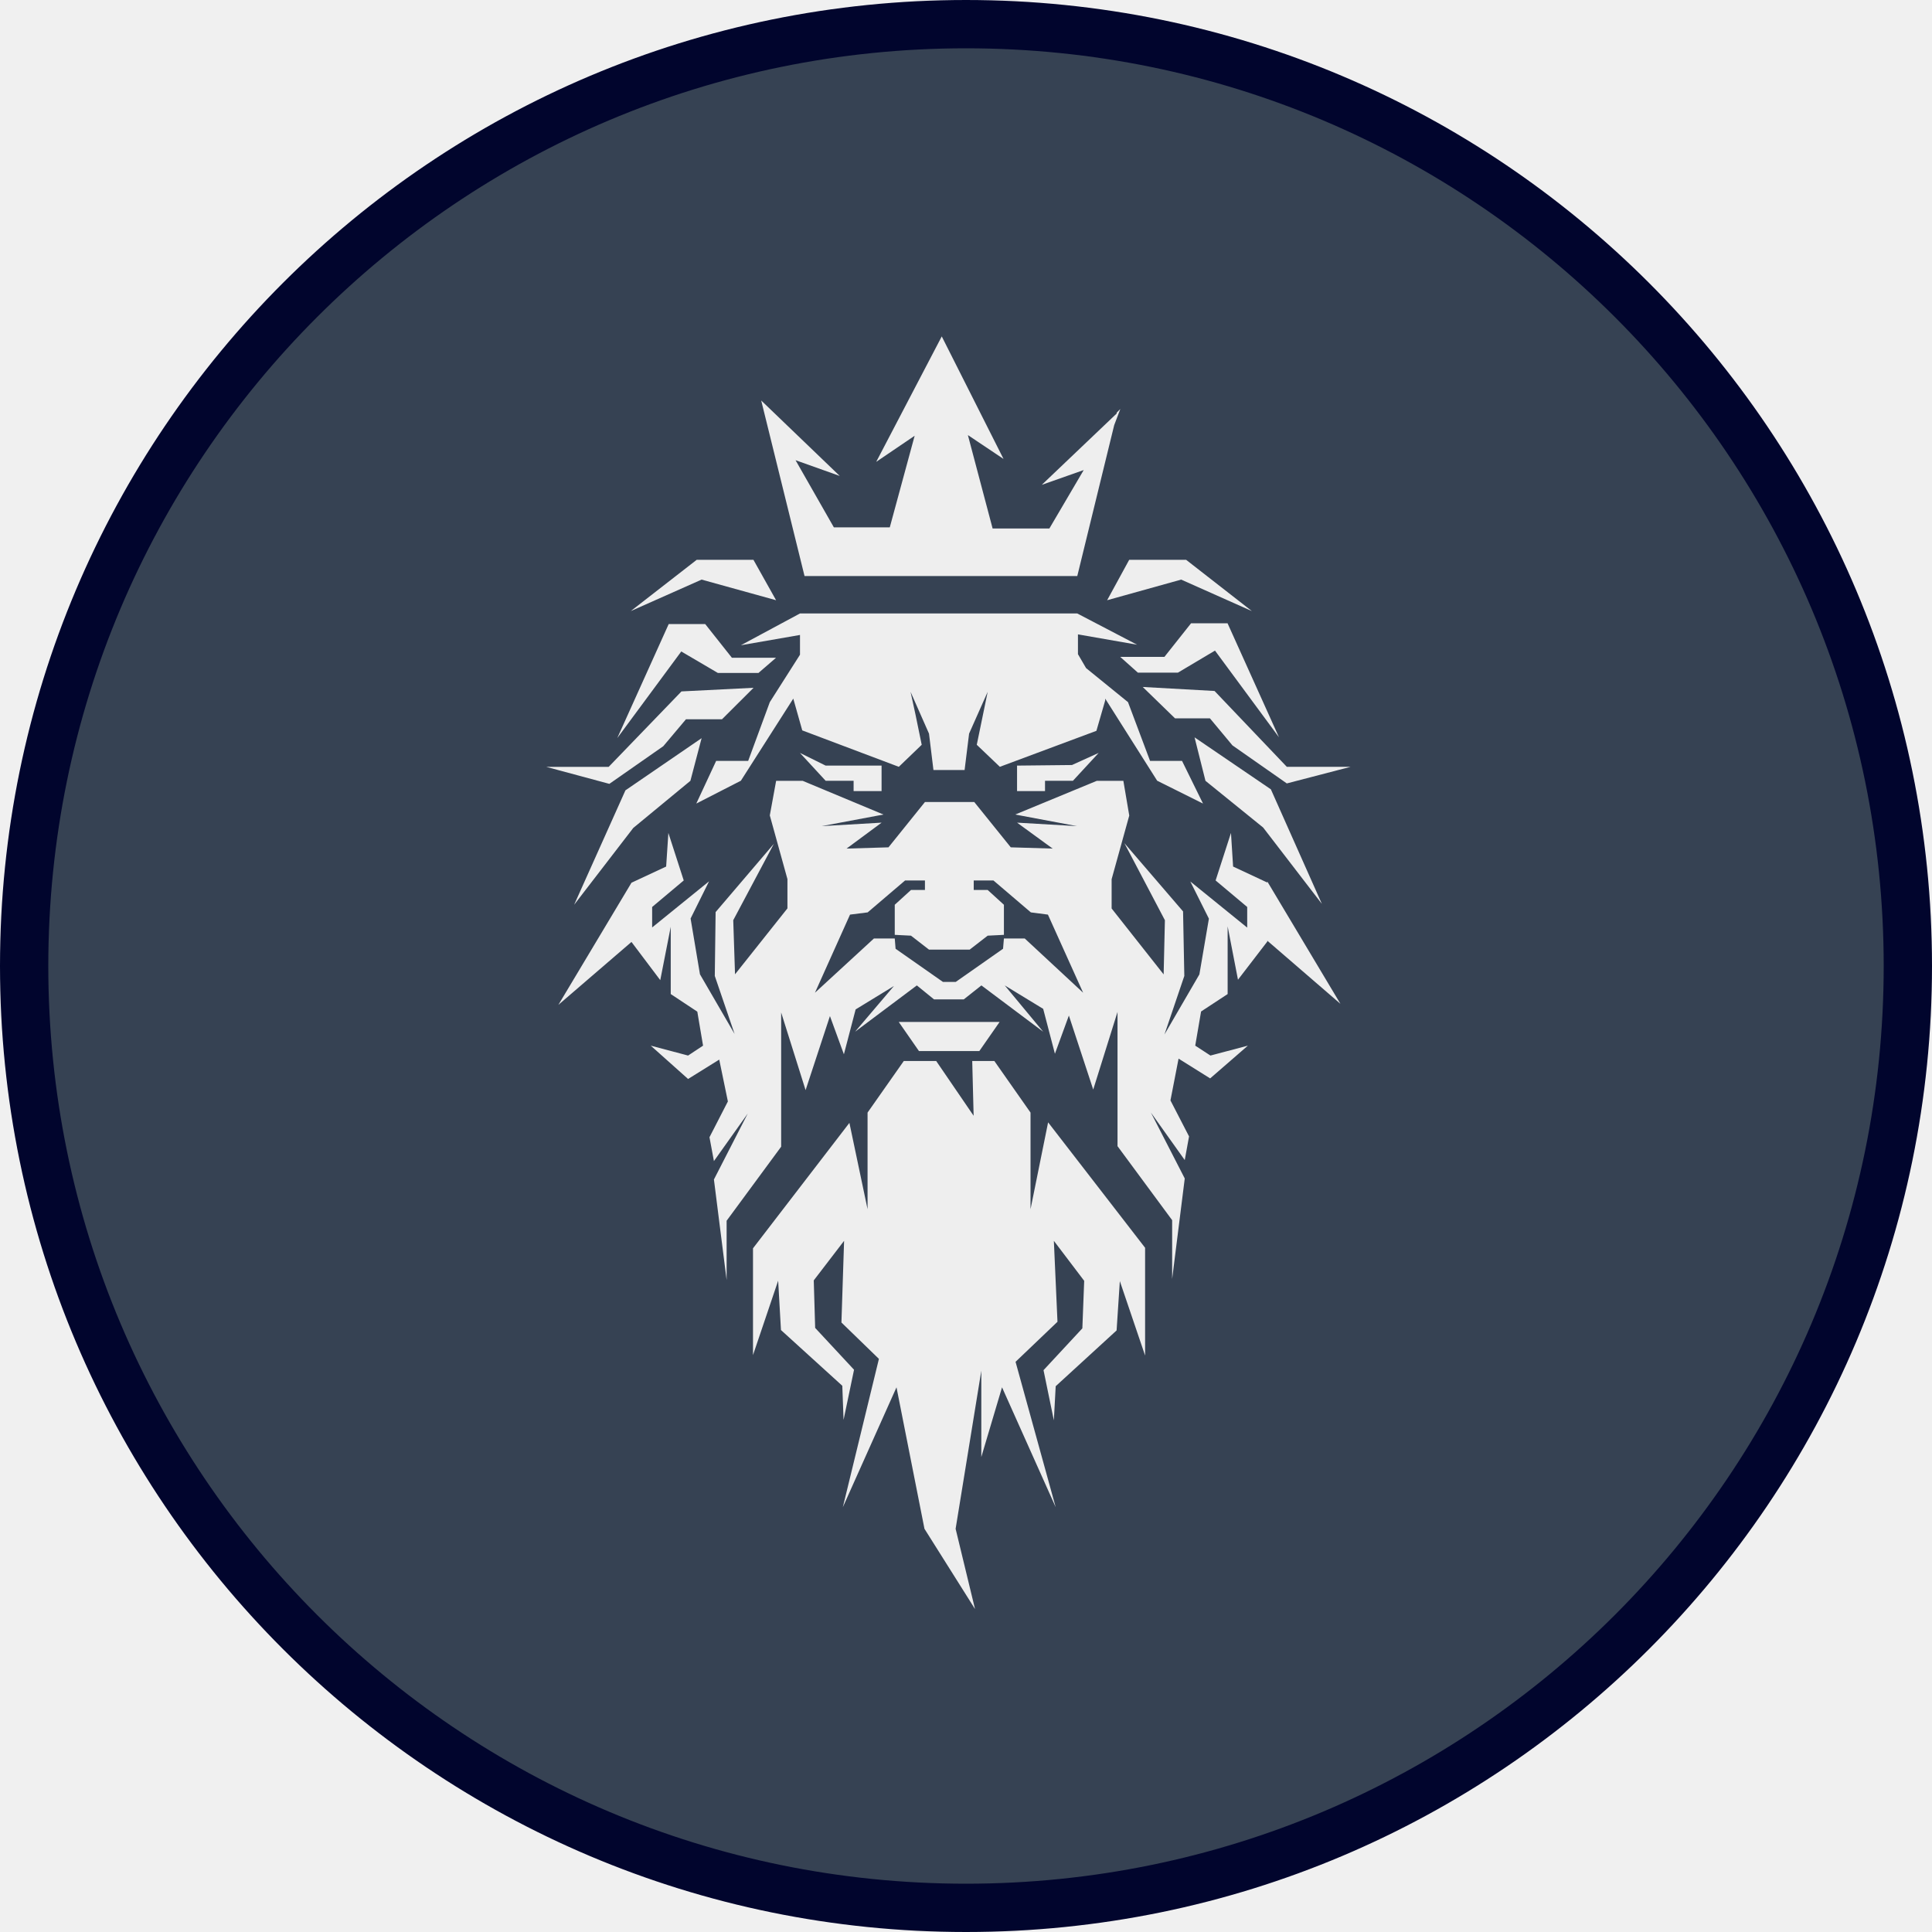
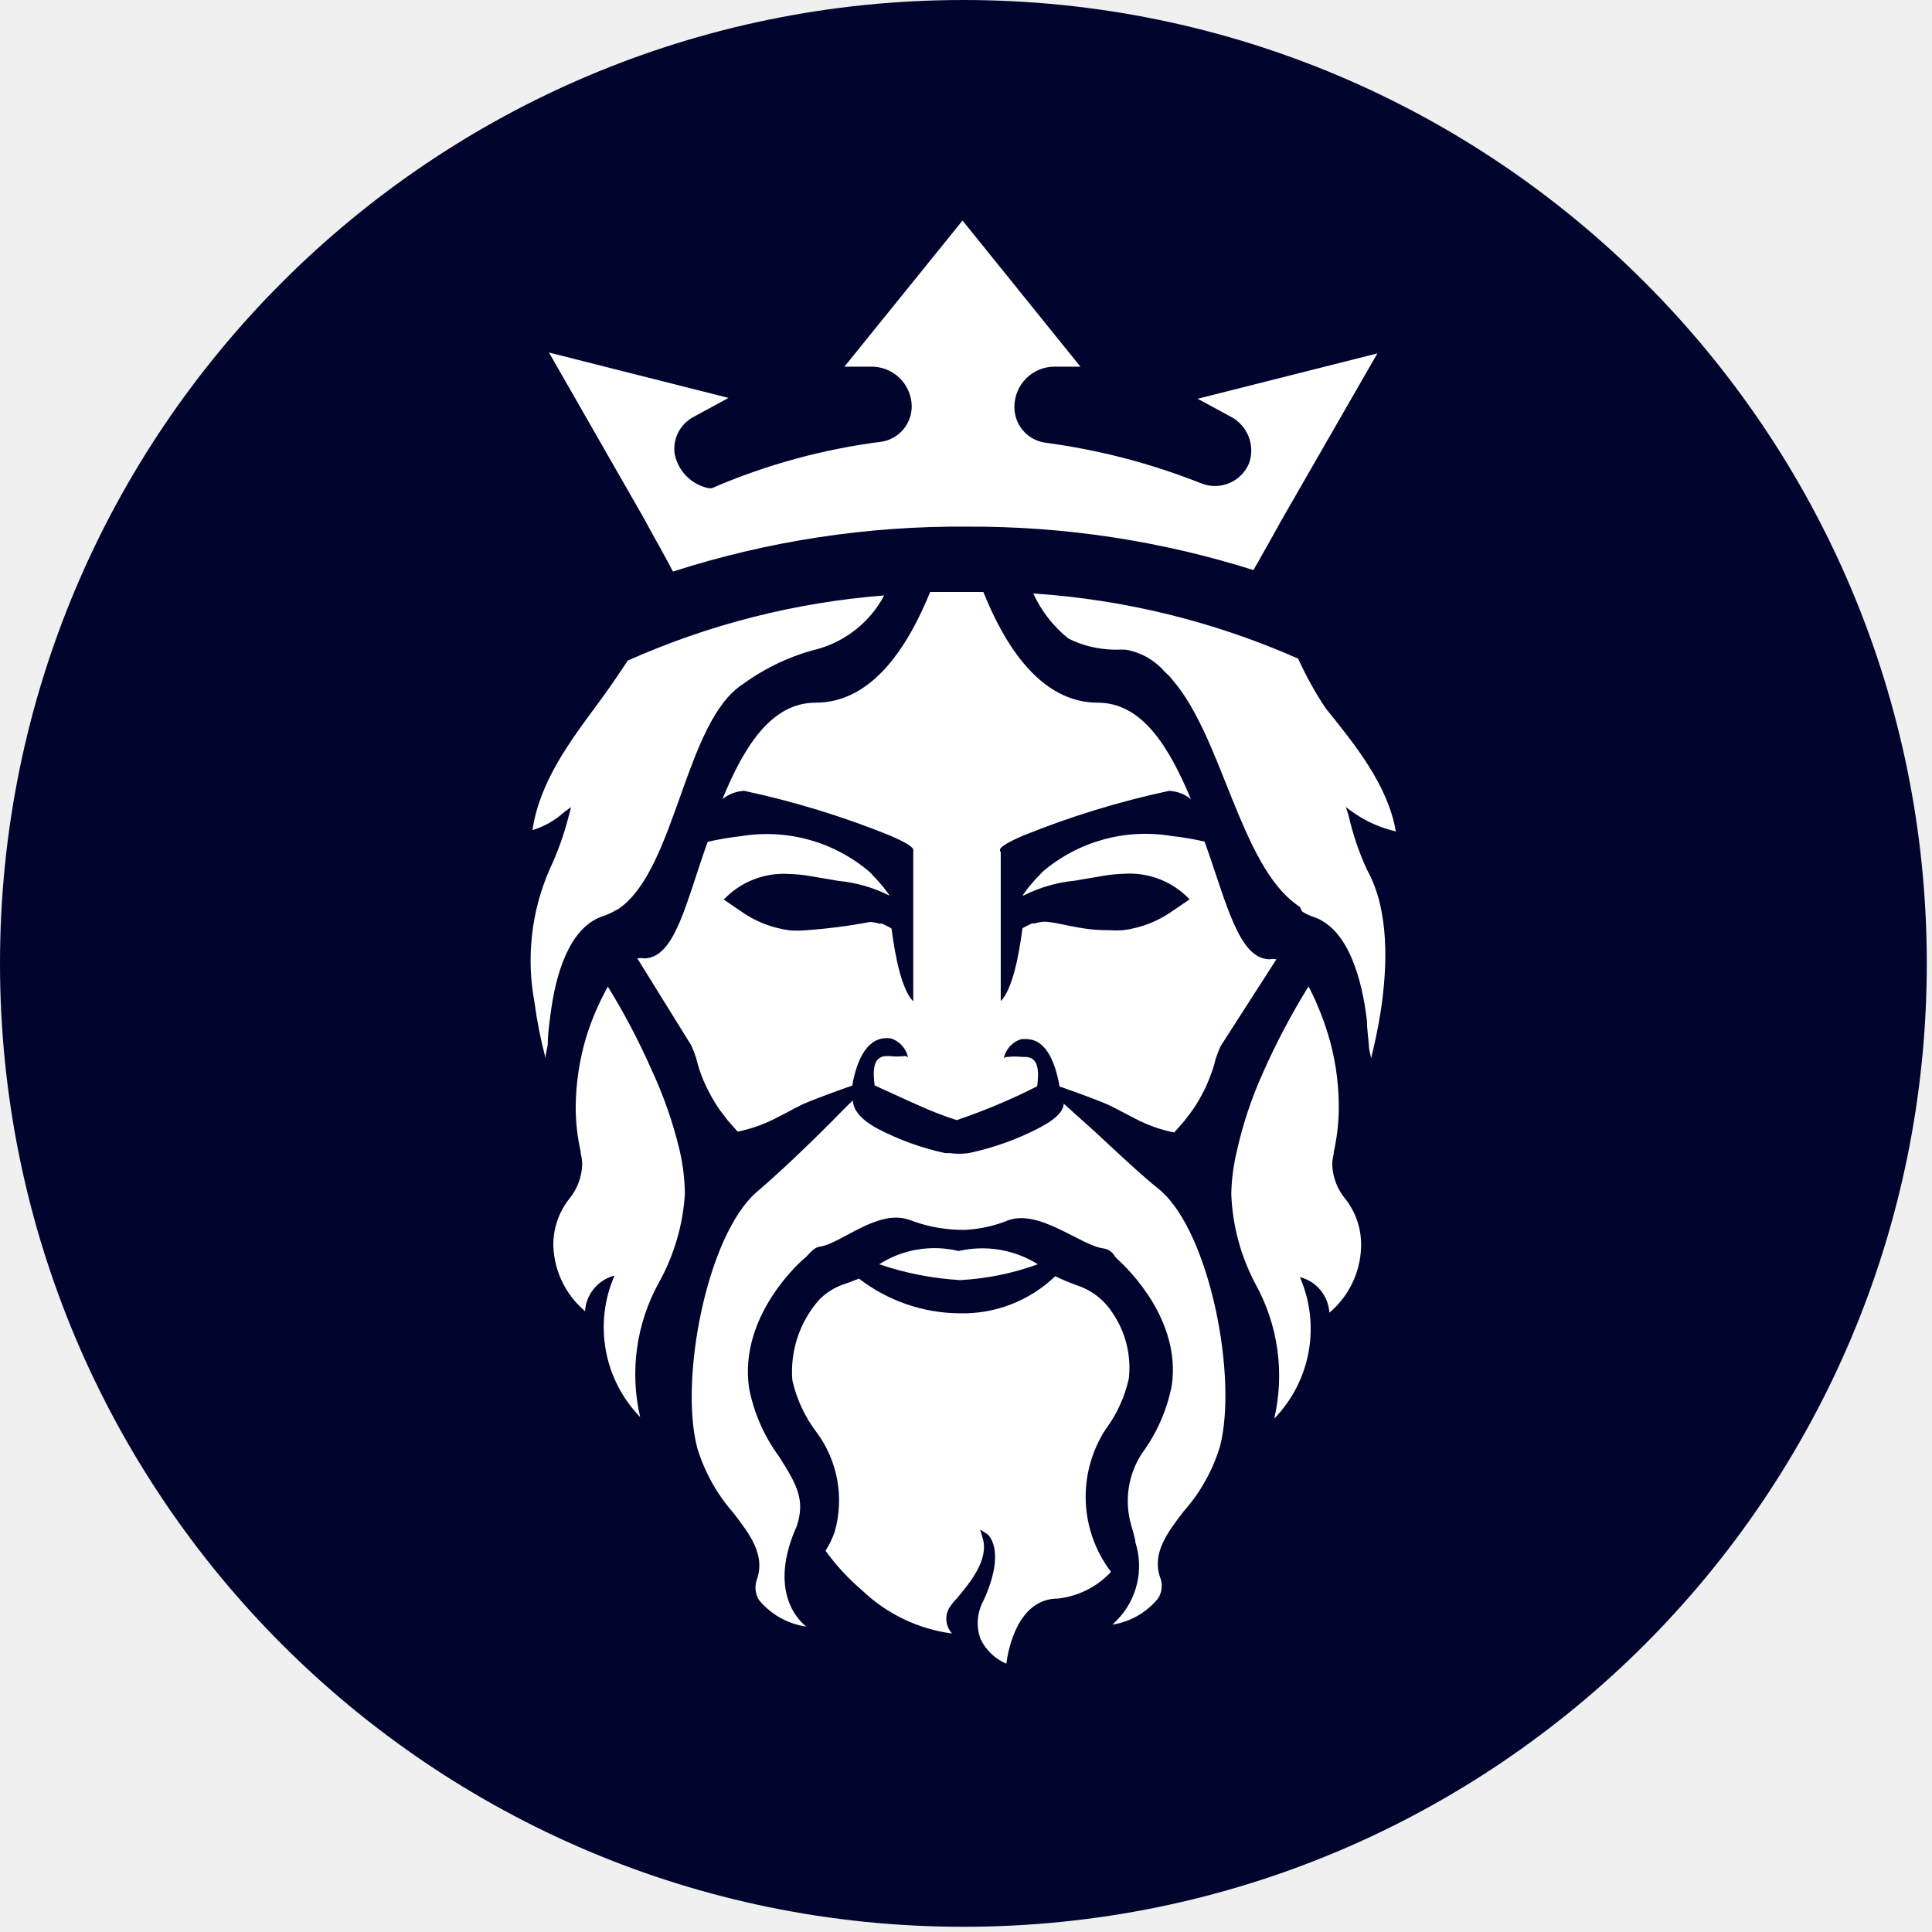
- <svg xmlns="http://www.w3.org/2000/svg" width="40" height="40" viewBox="0 0 40 40" fill="none">
-   <circle cx="20" cy="20" r="19.5" fill="#364253" stroke="#01052D" />
-   <path fill-rule="evenodd" clip-rule="evenodd" d="M23.12 8.543L23.195 8.468L23.068 8.803L22.304 11.926L16.657 11.926L15.76 8.292L17.386 9.854L16.471 9.528L17.264 10.918L18.422 10.918L18.937 9.022L18.141 9.562L19.498 6.965L20.777 9.502L20.039 9.008L20.551 10.942L21.726 10.942L22.437 9.732L21.569 10.038L23.12 8.561L23.12 8.543ZM16.068 12.427L15.599 11.59L14.425 11.59L13.059 12.652L14.526 12L16.068 12.427ZM23.958 16.164L24.907 16.637L24.473 15.754L23.811 15.754L23.354 14.537L22.486 13.832L22.318 13.544L22.318 13.134L23.542 13.348L22.303 12.701L16.563 12.701L15.339 13.359L16.563 13.146L16.563 13.555L15.938 14.537L15.49 15.754L14.827 15.754L14.416 16.637L15.339 16.164L16.424 14.464L16.61 15.122L18.609 15.876L19.083 15.42L18.953 14.788L18.852 14.323L19.234 15.189L19.326 15.942L19.971 15.942L20.064 15.189L20.449 14.323L20.223 15.42L20.701 15.876L22.7 15.131L22.882 14.502L22.882 14.464L23.958 16.164ZM21.057 15.851L21.057 16.379L21.636 16.379L21.636 16.165L22.214 16.165L22.747 15.588L22.194 15.839L21.057 15.851ZM18.252 15.851L18.252 16.379L17.673 16.379L17.673 16.165L17.094 16.165L16.562 15.588L17.094 15.851L18.252 15.851ZM20.276 21.761L20.696 21.158L18.607 21.158L19.026 21.761L20.276 21.761ZM21.336 23.035L21.336 25.035L21.7 23.237L23.708 25.834L23.708 28.065L23.185 26.524L23.118 27.545L21.857 28.7L21.819 29.407L21.605 28.368L22.409 27.502L22.447 26.518L21.819 25.69L21.894 27.366L21.026 28.195L21.857 31.205L20.746 28.723L20.317 30.166L20.317 28.379L19.785 31.652L20.187 33.314L19.14 31.652L18.561 28.723L17.45 31.205L18.197 28.134L17.421 27.381L17.476 25.69L16.848 26.509L16.877 27.493L17.682 28.359L17.465 29.398L17.439 28.691L16.169 27.537L16.111 26.515L15.59 28.056L15.59 25.845L17.586 23.248L17.962 25.035L17.962 23.035L18.712 21.967L19.383 21.967L20.158 23.101L20.129 21.967L20.587 21.967L21.336 23.035ZM14.863 13.933L15.703 13.933L16.067 13.618L15.153 13.618L14.6 12.92L13.845 12.92L12.78 15.281L14.105 13.488L14.863 13.933ZM14.202 14.892L13.733 15.449L12.616 16.229L11.309 15.877L12.602 15.877L14.109 14.315L15.602 14.24L14.948 14.892L14.202 14.892ZM11.887 18.732L13.111 17.142L14.294 16.166L14.526 15.283L12.949 16.363L11.887 18.732ZM24.108 13.6L24.66 12.904L25.415 12.904L26.48 15.265L25.155 13.47L24.388 13.926L23.558 13.926L23.193 13.6L24.108 13.6ZM23.659 14.223L24.327 14.872L25.05 14.872L25.516 15.432L26.642 16.22L27.964 15.876L26.642 15.876L25.146 14.306L23.659 14.223ZM27.368 18.714L26.152 17.133L24.958 16.166L24.732 15.266L26.312 16.342L27.368 18.714ZM24.455 12L22.922 12.427L23.379 11.59L24.557 11.59L25.919 12.652L24.455 12ZM25.53 17.941L26.238 18.272L26.238 18.25L27.752 20.783L26.238 19.476L26.238 19.494L25.631 20.284L25.417 19.179L25.417 20.581L24.867 20.942L24.746 21.649L25.061 21.854L25.836 21.649L25.055 22.327L24.401 21.918L24.233 22.783L24.618 23.528L24.529 24.018L23.828 23.034L24.529 24.399L24.268 26.48L24.268 25.262L23.137 23.73L23.137 20.951L22.634 22.558L22.13 21.026L21.841 21.817L21.598 20.887L20.802 20.402L21.598 21.361L20.319 20.402L19.954 20.691L19.338 20.691L18.982 20.402L17.703 21.361L18.508 20.414L17.715 20.899L17.472 21.828L17.183 21.037L16.679 22.57L16.173 20.962L16.173 23.741L15.044 25.274L15.044 26.503L14.781 24.42L15.481 23.055L14.781 24.039L14.689 23.545L15.07 22.804L14.891 21.938L14.246 22.339L13.473 21.649L14.246 21.854L14.556 21.649L14.437 20.945L13.887 20.581L13.887 19.188L13.67 20.293L13.074 19.502L11.561 20.804L13.074 18.276L13.792 17.941L13.838 17.245L14.156 18.229L13.502 18.778L13.502 19.202L14.68 18.247L14.298 19.017L14.492 20.172L15.209 21.407L14.799 20.206L14.816 18.884L16.022 17.47L15.181 19.052L15.218 20.172L16.303 18.807L16.303 18.201L15.938 16.882L16.069 16.166L16.618 16.166L18.291 16.864L17.012 17.104L18.253 17.032L17.527 17.569L18.395 17.543L19.15 16.605L20.171 16.605L20.927 17.543L21.794 17.569L21.057 17.032L22.298 17.104L21.019 16.864L22.709 16.166L23.258 16.166L23.38 16.885L23.015 18.203L23.015 18.809L24.092 20.174L24.118 19.052L23.279 17.456L24.494 18.87L24.52 20.206L24.109 21.418L24.832 20.174L25.029 19.02L24.644 18.25L25.822 19.205L25.822 18.778L25.168 18.229L25.486 17.245L25.53 17.941ZM21.216 19.43L20.785 19.43L20.767 19.643L19.787 20.33L19.523 20.33L18.542 19.643L18.525 19.43L18.094 19.43L16.873 20.553L17.599 18.936L17.964 18.89L18.739 18.229L19.15 18.229L19.15 18.426L18.861 18.426L18.525 18.732L18.525 19.355L18.861 19.372L19.234 19.661L20.076 19.661L20.449 19.372L20.785 19.355L20.785 18.732L20.449 18.426L20.16 18.426L20.16 18.229L20.568 18.229L21.343 18.89L21.696 18.936L22.425 20.553L21.216 19.43Z" fill="#EEEEEE" />
+ <svg xmlns="http://www.w3.org/2000/svg" width="154" height="154" viewBox="0 0 154 154" fill="none">
+   <path d="M76.792 153.585C119.204 153.585 153.585 119.204 153.585 76.792C153.585 34.381 119.204 0 76.792 0C34.381 0 0 34.381 0 76.792C0 119.204 34.381 153.585 76.792 153.585Z" fill="#01052D" />
+   <path d="M53.64 45.56C61.215 43.122 69.13 41.913 77.087 41.978C84.828 41.94 92.528 43.108 99.91 45.439L100.29 44.781C100.931 43.639 101.553 42.549 102.159 41.442L109.79 28.17L95.463 31.786L98.058 33.188C98.721 33.521 99.24 34.084 99.517 34.772C99.795 35.46 99.811 36.226 99.564 36.925C99.271 37.631 98.716 38.195 98.015 38.498C97.315 38.802 96.523 38.821 95.809 38.552C91.784 36.947 87.576 35.849 83.281 35.282C82.601 35.177 81.982 34.831 81.537 34.307C81.091 33.782 80.851 33.114 80.859 32.426C80.859 31.578 81.196 30.763 81.796 30.163C82.397 29.563 83.211 29.225 84.06 29.225H86.119L76.723 17.58L67.31 29.225H69.369C69.793 29.212 70.214 29.282 70.61 29.432C71.006 29.583 71.368 29.81 71.676 30.101C71.983 30.393 72.23 30.742 72.401 31.129C72.572 31.517 72.665 31.934 72.674 32.357C72.682 33.045 72.441 33.713 71.996 34.237C71.551 34.762 70.932 35.108 70.252 35.212C65.595 35.804 61.046 37.051 56.738 38.915H56.495C55.805 38.776 55.174 38.431 54.685 37.923C54.197 37.416 53.874 36.773 53.762 36.078C53.703 35.502 53.819 34.922 54.093 34.413C54.368 33.904 54.789 33.49 55.302 33.222L58.07 31.717L43.76 28.101L51.339 41.338C52.1 42.774 52.914 44.141 53.64 45.56Z" fill="white" />
+   <path d="M82.727 100.775C81.796 100.192 80.758 99.799 79.675 99.618C78.591 99.437 77.482 99.472 76.412 99.719C75.339 99.459 74.226 99.419 73.137 99.6C72.049 99.781 71.009 100.181 70.079 100.775C72.169 101.486 74.346 101.91 76.55 102.038C78.66 101.921 80.741 101.495 82.727 100.775Z" fill="white" />
+   <path d="M88.109 113.96C89.011 112.752 89.648 111.366 89.978 109.894C90.189 108.026 89.715 106.144 88.645 104.599C87.981 103.587 86.992 102.83 85.842 102.453C85.252 102.245 84.674 102.002 84.112 101.727C83.101 102.698 81.907 103.459 80.601 103.967C79.294 104.475 77.9 104.719 76.498 104.685C73.591 104.667 70.77 103.694 68.469 101.917C68.054 102.09 67.622 102.246 67.172 102.401C66.475 102.651 65.842 103.053 65.32 103.578C64.544 104.45 63.953 105.469 63.581 106.575C63.209 107.682 63.065 108.851 63.157 110.015C63.486 111.487 64.123 112.873 65.026 114.081C65.884 115.21 66.467 116.524 66.728 117.918C66.989 119.311 66.922 120.747 66.531 122.11C66.346 122.637 66.102 123.142 65.805 123.615C66.641 124.77 67.611 125.821 68.694 126.747C70.664 128.638 73.186 129.85 75.893 130.208C75.648 129.944 75.491 129.611 75.445 129.254C75.398 128.898 75.464 128.535 75.633 128.218C75.819 127.916 76.04 127.638 76.291 127.387C77.26 126.211 78.886 124.325 78.315 122.56L78.125 121.92L78.696 122.283C78.696 122.283 80.288 123.46 78.384 127.612C78.132 128.071 77.981 128.579 77.942 129.102C77.903 129.624 77.977 130.149 78.159 130.64C78.58 131.529 79.313 132.231 80.218 132.613C80.357 131.436 81.153 127.422 84.319 127.422C85.942 127.244 87.447 126.489 88.559 125.294C87.329 123.679 86.626 121.726 86.545 119.698C86.465 117.67 87.011 115.667 88.109 113.96Z" fill="white" />
+   <path d="M87.365 90.289L84.787 87.97C84.787 88.472 84.302 89.095 83.195 89.701L82.866 89.891C81.08 90.819 79.177 91.5 77.208 91.915C76.708 91.984 76.202 91.984 75.702 91.915H75.339C73.472 91.512 71.668 90.86 69.975 89.978C68.348 89.112 67.985 88.247 67.985 87.711C67.483 88.178 66.895 88.784 66.255 89.441C64.524 91.171 62.327 93.3 60.302 95.03C56.34 98.491 54.142 109.946 55.578 115.413C56.16 117.33 57.145 119.101 58.468 120.604C59.8 122.335 60.96 123.892 60.371 125.795C60.253 126.073 60.202 126.374 60.224 126.675C60.245 126.976 60.337 127.268 60.493 127.526C61.438 128.684 62.785 129.444 64.265 129.654C63.278 128.875 61.375 126.418 63.503 121.66C64.213 119.549 63.503 118.32 62.102 116.106C60.913 114.494 60.097 112.638 59.714 110.672C58.831 104.807 64.022 100.36 64.195 100.238C64.368 100.117 64.818 99.442 65.32 99.373C67.051 99.148 69.975 96.311 72.518 97.245C73.73 97.71 75.011 97.973 76.308 98.024C76.394 98.036 76.481 98.036 76.567 98.024C76.734 98.039 76.902 98.039 77.069 98.024C78.192 97.954 79.297 97.703 80.34 97.279C82.831 96.345 86.153 99.287 87.953 99.512C88.146 99.538 88.329 99.61 88.489 99.721C88.648 99.833 88.779 99.98 88.87 100.152L89.043 100.342C89.995 101.19 94.148 105.274 93.404 110.43C93.021 112.396 92.205 114.252 91.016 115.863C90.467 116.706 90.109 117.658 89.965 118.653C89.822 119.648 89.897 120.662 90.185 121.625C90.309 122.018 90.413 122.416 90.497 122.819C90.497 122.819 90.497 122.819 90.497 122.923C90.846 124.005 90.891 125.162 90.625 126.267C90.359 127.372 89.794 128.382 88.991 129.187L88.68 129.498C90.108 129.272 91.402 128.527 92.314 127.405C92.476 127.15 92.574 126.858 92.598 126.557C92.622 126.255 92.572 125.952 92.452 125.674C91.846 123.806 93.006 122.214 94.338 120.483C95.672 118.984 96.664 117.213 97.245 115.292C98.664 109.824 96.466 98.387 92.521 94.909C90.877 93.594 89.026 91.829 87.365 90.289Z" fill="white" />
+   <path d="M106.191 92.833C106.198 92.54 106.239 92.25 106.312 91.967C106.312 91.967 106.312 91.967 106.312 91.846C106.543 90.811 106.676 89.757 106.71 88.697C106.754 86.794 106.526 84.895 106.035 83.056C105.615 81.523 105.035 80.038 104.305 78.626C102.928 80.846 101.708 83.158 100.654 85.548C99.748 87.559 99.052 89.658 98.577 91.812C98.314 92.912 98.169 94.037 98.145 95.168C98.239 97.67 98.895 100.119 100.065 102.332C101.881 105.604 102.417 109.433 101.571 113.078C102.993 111.613 103.947 109.757 104.311 107.748C104.675 105.738 104.431 103.666 103.613 101.796C104.255 101.959 104.828 102.322 105.251 102.832C105.674 103.342 105.924 103.972 105.966 104.633C106.726 103.992 107.343 103.199 107.778 102.305C108.213 101.411 108.456 100.436 108.492 99.442C108.546 98.066 108.118 96.713 107.281 95.618C106.613 94.84 106.228 93.858 106.191 92.833Z" fill="white" />
+   <path d="M47.982 73.055C48.304 72.948 48.616 72.814 48.917 72.657C48.984 72.603 49.06 72.562 49.142 72.536C49.241 72.491 49.334 72.433 49.418 72.363C53.9 69.127 54.609 57.482 59.229 54.523C61.046 53.198 63.103 52.24 65.286 51.703C66.389 51.377 67.417 50.834 68.308 50.106C69.2 49.378 69.937 48.48 70.477 47.463C63.418 48.014 56.507 49.77 50.041 52.654C49.505 53.467 48.311 55.232 47.636 56.115C45.473 59.039 42.999 62.327 42.445 66.168C43.392 65.882 44.261 65.385 44.989 64.715L45.525 64.334L45.352 64.974C44.977 66.475 44.455 67.935 43.795 69.335C42.355 72.65 41.939 76.319 42.601 79.872C42.801 81.377 43.096 82.869 43.483 84.337C43.483 84.043 43.587 83.679 43.656 83.316C43.656 82.589 43.76 81.758 43.881 80.859C44.279 77.675 45.369 73.972 47.982 73.055Z" fill="white" />
+   <path d="M107.489 64.974L107.281 64.334L107.8 64.715C108.839 65.457 110.015 65.987 111.261 66.272C110.638 62.604 108.008 59.351 105.672 56.461C104.833 55.202 104.098 53.876 103.474 52.498C96.795 49.547 89.65 47.789 82.364 47.307C83.002 48.701 83.956 49.928 85.15 50.889C85.874 51.258 86.65 51.515 87.451 51.651C87.948 51.737 88.452 51.784 88.957 51.789C89.222 51.773 89.487 51.773 89.753 51.789C90.941 52 92.021 52.61 92.815 53.519C92.971 53.675 93.179 53.848 93.352 54.056C93.395 54.105 93.435 54.157 93.473 54.212C97.435 58.779 98.837 68.885 103.37 72.12C103.445 72.194 103.533 72.252 103.63 72.293C103.664 72.433 103.729 72.563 103.82 72.674C104.112 72.857 104.426 73.002 104.755 73.107C107.506 74.076 108.579 78.125 108.959 81.36C108.959 82.07 109.08 82.745 109.115 83.333C109.115 83.696 109.253 84.06 109.288 84.354C109.513 83.454 109.824 82.122 110.067 80.547C110.586 77.087 110.776 72.588 108.977 69.352C108.326 67.95 107.827 66.482 107.489 64.974Z" fill="white" />
+   <path d="M51.91 85.219C50.91 82.95 49.754 80.753 48.45 78.644C47.735 79.93 47.155 81.287 46.719 82.693C46.185 84.491 45.905 86.354 45.889 88.23C45.888 89.429 46.021 90.625 46.286 91.794C46.286 91.794 46.286 91.881 46.286 91.915C46.359 92.198 46.4 92.489 46.408 92.781C46.385 93.8 46.019 94.781 45.369 95.567C44.529 96.636 44.084 97.962 44.106 99.321C44.142 100.315 44.385 101.29 44.821 102.184C45.256 103.078 45.873 103.871 46.633 104.512C46.674 103.851 46.925 103.22 47.347 102.711C47.77 102.201 48.344 101.838 48.986 101.675C48.167 103.545 47.924 105.617 48.288 107.627C48.651 109.636 49.605 111.491 51.028 112.956C50.181 109.312 50.718 105.483 52.533 102.211C53.734 100.046 54.438 97.64 54.592 95.168C54.578 94.003 54.439 92.843 54.177 91.708C53.644 89.473 52.885 87.299 51.91 85.219Z" fill="white" />
+   <path d="M79.717 67.881C79.699 67.819 79.699 67.753 79.717 67.691C79.82 67.431 80.53 67.051 81.568 66.601C85.334 65.079 89.224 63.886 93.196 63.036C93.827 63.072 94.431 63.301 94.926 63.694C93.196 59.575 91.068 56.011 87.503 56.011C82.935 56.011 80.08 51.426 78.384 47.186C77.831 47.186 77.277 47.186 76.654 47.186H76.239C75.529 47.186 74.837 47.186 74.145 47.186C72.415 51.426 69.594 56.011 65.009 56.011C61.444 56.011 59.281 59.575 57.586 63.694C58.081 63.301 58.685 63.072 59.316 63.036C63.288 63.886 67.178 65.079 70.944 66.601C71.982 67.051 72.674 67.431 72.795 67.691C72.808 67.765 72.808 67.841 72.795 67.916V79.82C71.861 78.886 71.342 76.169 71.065 74.024L70.944 73.937L70.321 73.626H70.096C69.859 73.555 69.616 73.508 69.369 73.487C67.62 73.819 65.851 74.044 64.074 74.162C63.711 74.187 63.347 74.187 62.984 74.162C61.541 73.982 60.166 73.44 58.987 72.588L57.689 71.705C58.352 71.005 59.161 70.459 60.058 70.106C60.955 69.754 61.918 69.602 62.88 69.663C63.461 69.678 64.039 69.736 64.611 69.836L66.843 70.217C68.26 70.353 69.639 70.752 70.909 71.394C70.655 71.009 70.371 70.645 70.061 70.304C69.921 70.134 69.77 69.972 69.612 69.819C69.508 69.715 69.421 69.594 69.3 69.49C67.902 68.3 66.261 67.43 64.492 66.94C62.722 66.45 60.867 66.352 59.056 66.653C58.166 66.751 57.282 66.902 56.409 67.103C54.679 71.895 53.831 76.377 51.339 76.394C51.162 76.361 50.98 76.361 50.803 76.394L55.094 83.316C55.246 83.648 55.379 83.989 55.492 84.337C55.723 85.315 56.084 86.257 56.565 87.14C56.721 87.451 56.894 87.728 57.049 87.988C57.205 88.247 57.395 88.507 57.568 88.732L58.018 89.32L58.797 90.203C59.882 89.983 60.931 89.61 61.911 89.095L62.846 88.611C63.209 88.403 63.59 88.213 63.988 88.022C65.182 87.486 67.916 86.534 67.933 86.534C68.158 85.254 68.729 83.073 70.321 82.779C70.561 82.738 70.807 82.738 71.048 82.779C71.381 82.894 71.678 83.093 71.912 83.357C72.145 83.621 72.307 83.94 72.38 84.285C72.342 84.247 72.296 84.218 72.245 84.2C72.194 84.182 72.139 84.175 72.086 84.181C71.689 84.227 71.289 84.227 70.892 84.181H70.667C69.508 84.181 69.594 85.531 69.715 86.517L71.307 87.244L72.138 87.624L73.297 88.143C74.262 88.578 75.249 88.959 76.256 89.285C78.458 88.542 80.604 87.64 82.675 86.586C82.797 85.6 82.883 84.25 81.724 84.25H81.499C81.102 84.206 80.702 84.206 80.305 84.25C80.251 84.245 80.197 84.251 80.146 84.269C80.095 84.287 80.049 84.316 80.011 84.354C80.084 84.009 80.245 83.69 80.479 83.426C80.712 83.162 81.01 82.963 81.343 82.849C81.584 82.807 81.829 82.807 82.07 82.849C83.662 83.056 84.233 85.323 84.458 86.603C84.458 86.603 87.209 87.555 88.403 88.091L89.32 88.559L90.479 89.164C91.46 89.679 92.508 90.052 93.594 90.272L94.373 89.389L94.823 88.801C94.996 88.576 95.168 88.334 95.342 88.057C95.515 87.78 95.67 87.52 95.826 87.209L95.982 86.915C96.074 86.742 96.161 86.552 96.241 86.344C96.332 86.146 96.413 85.944 96.484 85.738C96.57 85.531 96.639 85.323 96.709 85.098C96.778 84.873 96.847 84.648 96.899 84.406C97.012 84.058 97.145 83.717 97.297 83.385L101.744 76.464C101.567 76.43 101.385 76.43 101.207 76.464C98.716 76.464 97.747 71.878 96.016 67.085C95.143 66.884 94.259 66.734 93.369 66.635C91.558 66.334 89.703 66.432 87.934 66.922C86.164 67.413 84.523 68.283 83.125 69.473C83.004 69.577 82.918 69.698 82.814 69.802C82.655 69.955 82.505 70.117 82.364 70.286C82.054 70.628 81.771 70.992 81.516 71.376H81.603C82.873 70.735 84.252 70.336 85.669 70.2L87.901 69.819C88.473 69.719 89.051 69.661 89.632 69.646C90.594 69.585 91.557 69.736 92.454 70.089C93.351 70.442 94.16 70.988 94.823 71.688L93.525 72.57C92.346 73.423 90.971 73.965 89.528 74.145C89.165 74.17 88.8 74.17 88.438 74.145H88.247C85.928 74.145 84.354 73.47 83.195 73.47C82.948 73.491 82.705 73.537 82.468 73.609H82.243L81.62 73.92L81.499 74.007C81.222 76.152 80.703 78.869 79.769 79.803V67.864L79.717 67.881Z" fill="white" />
</svg>
